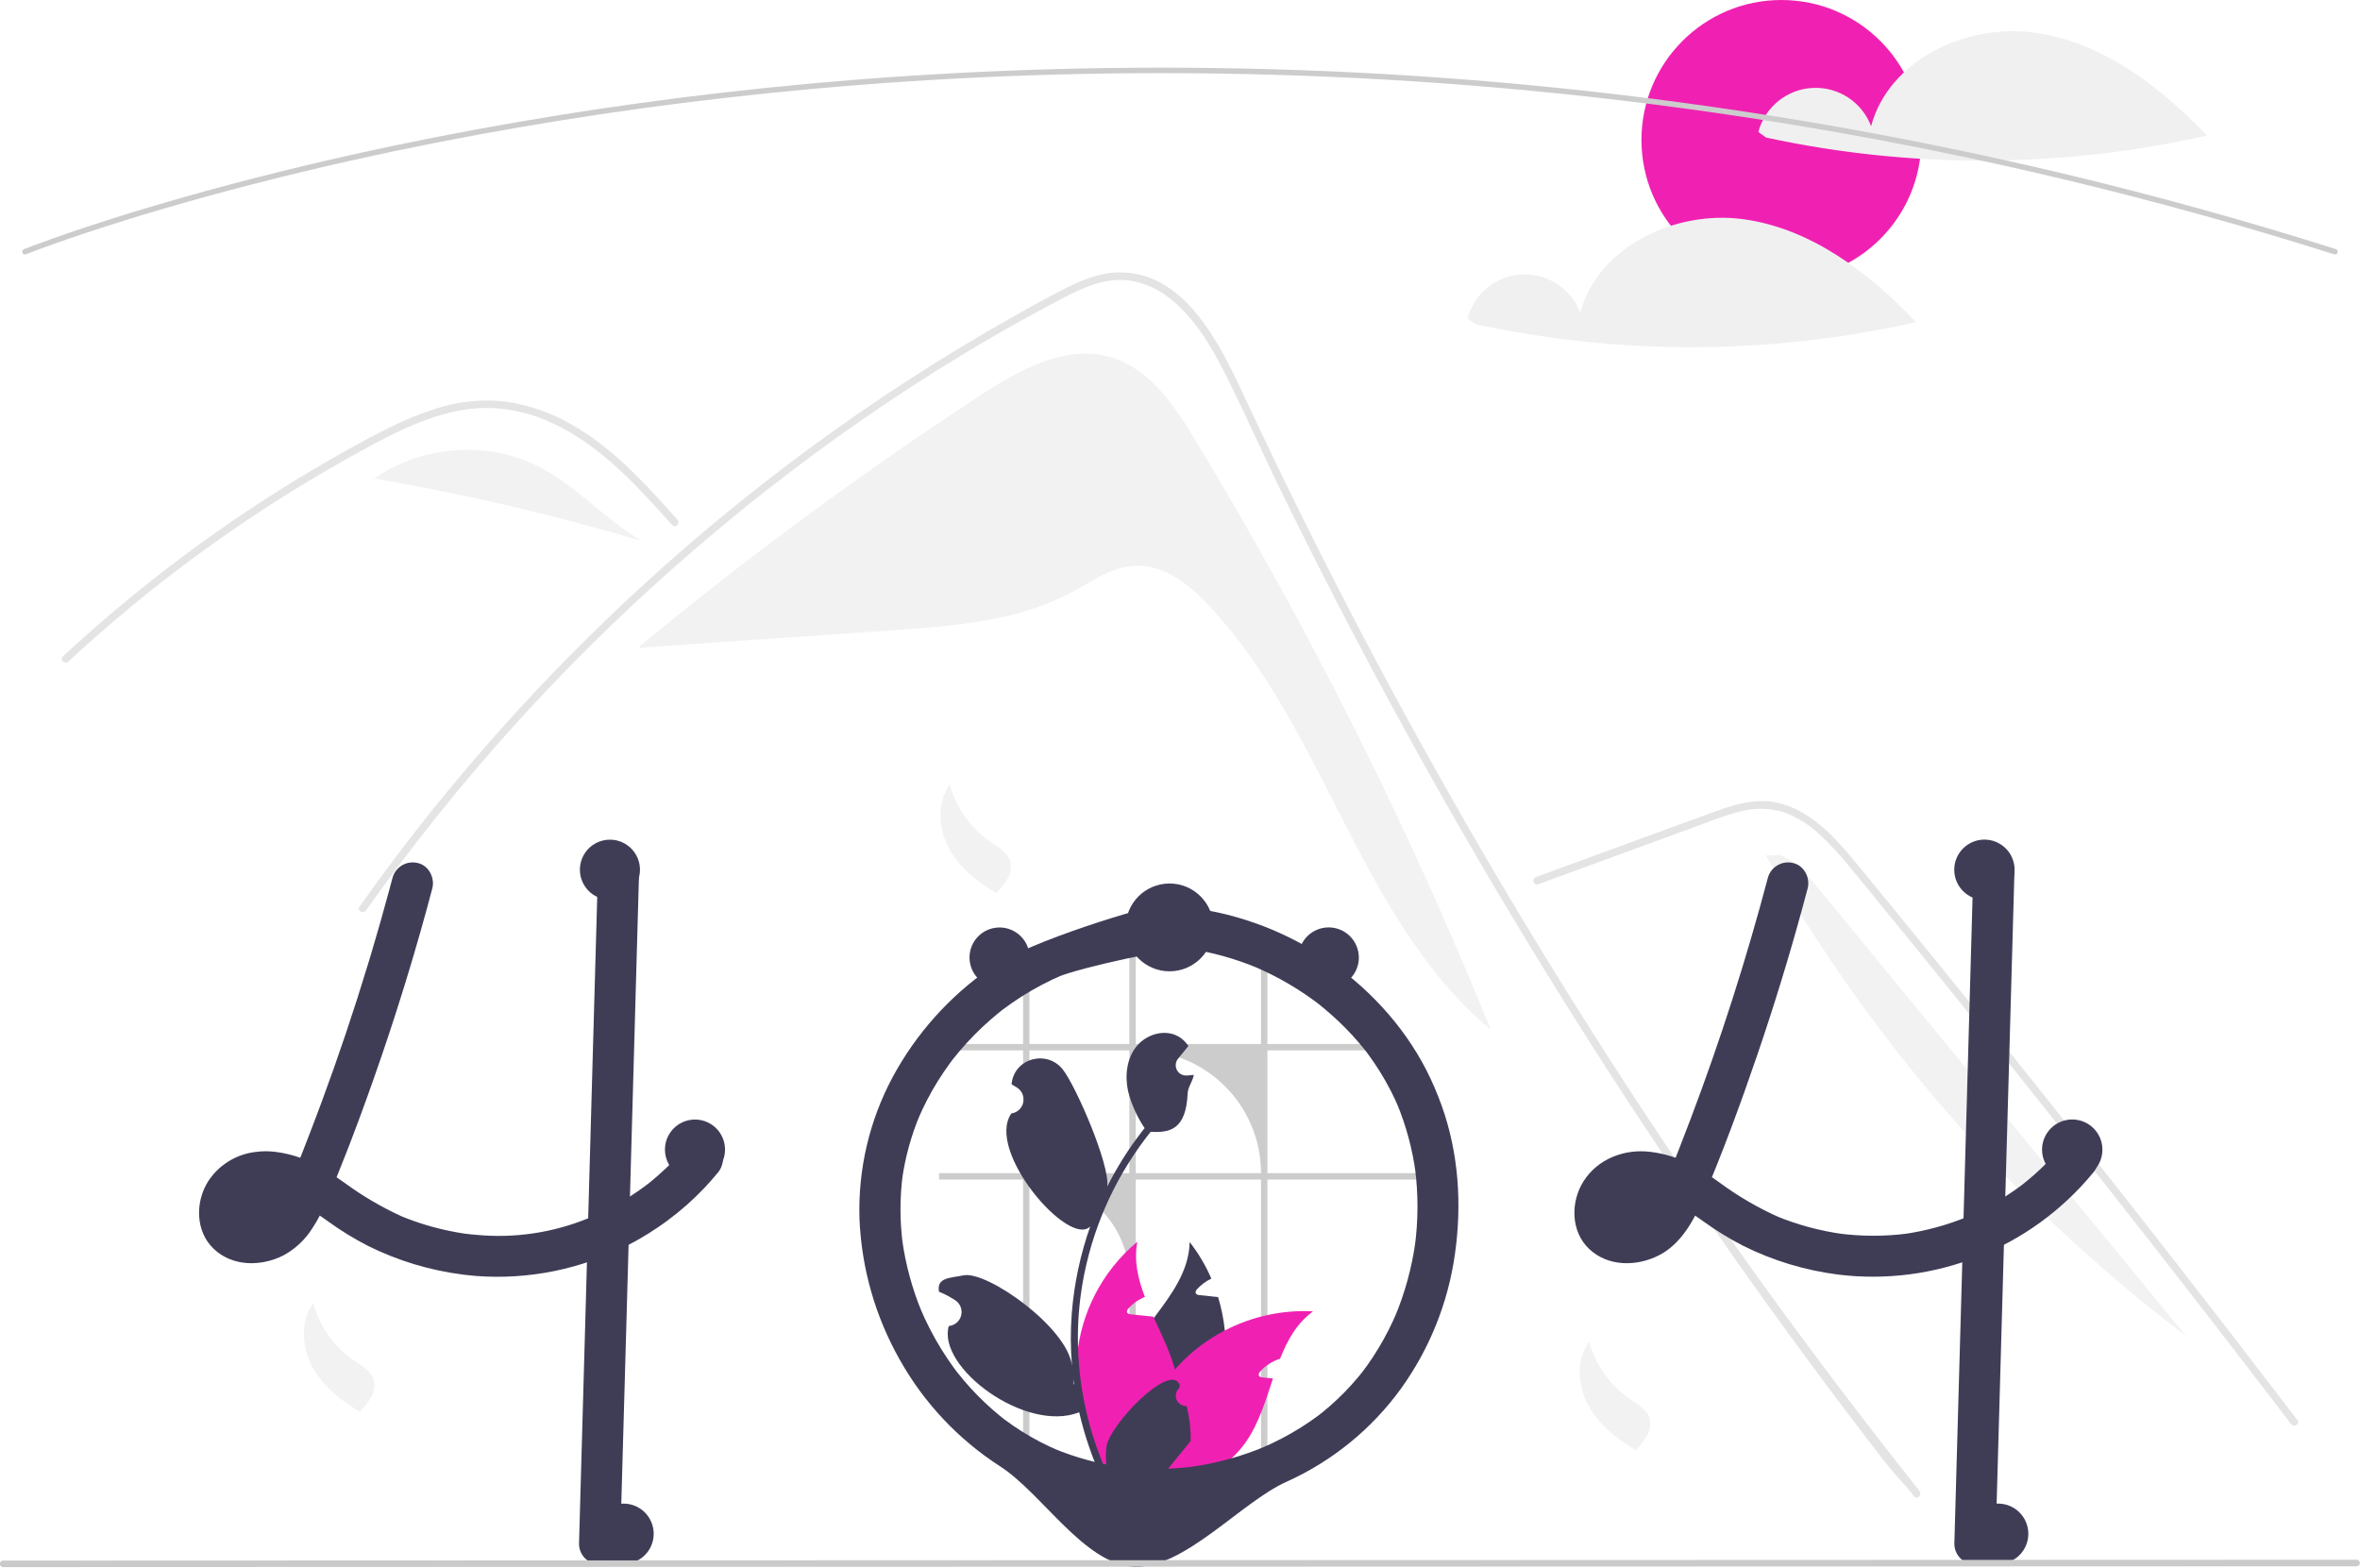
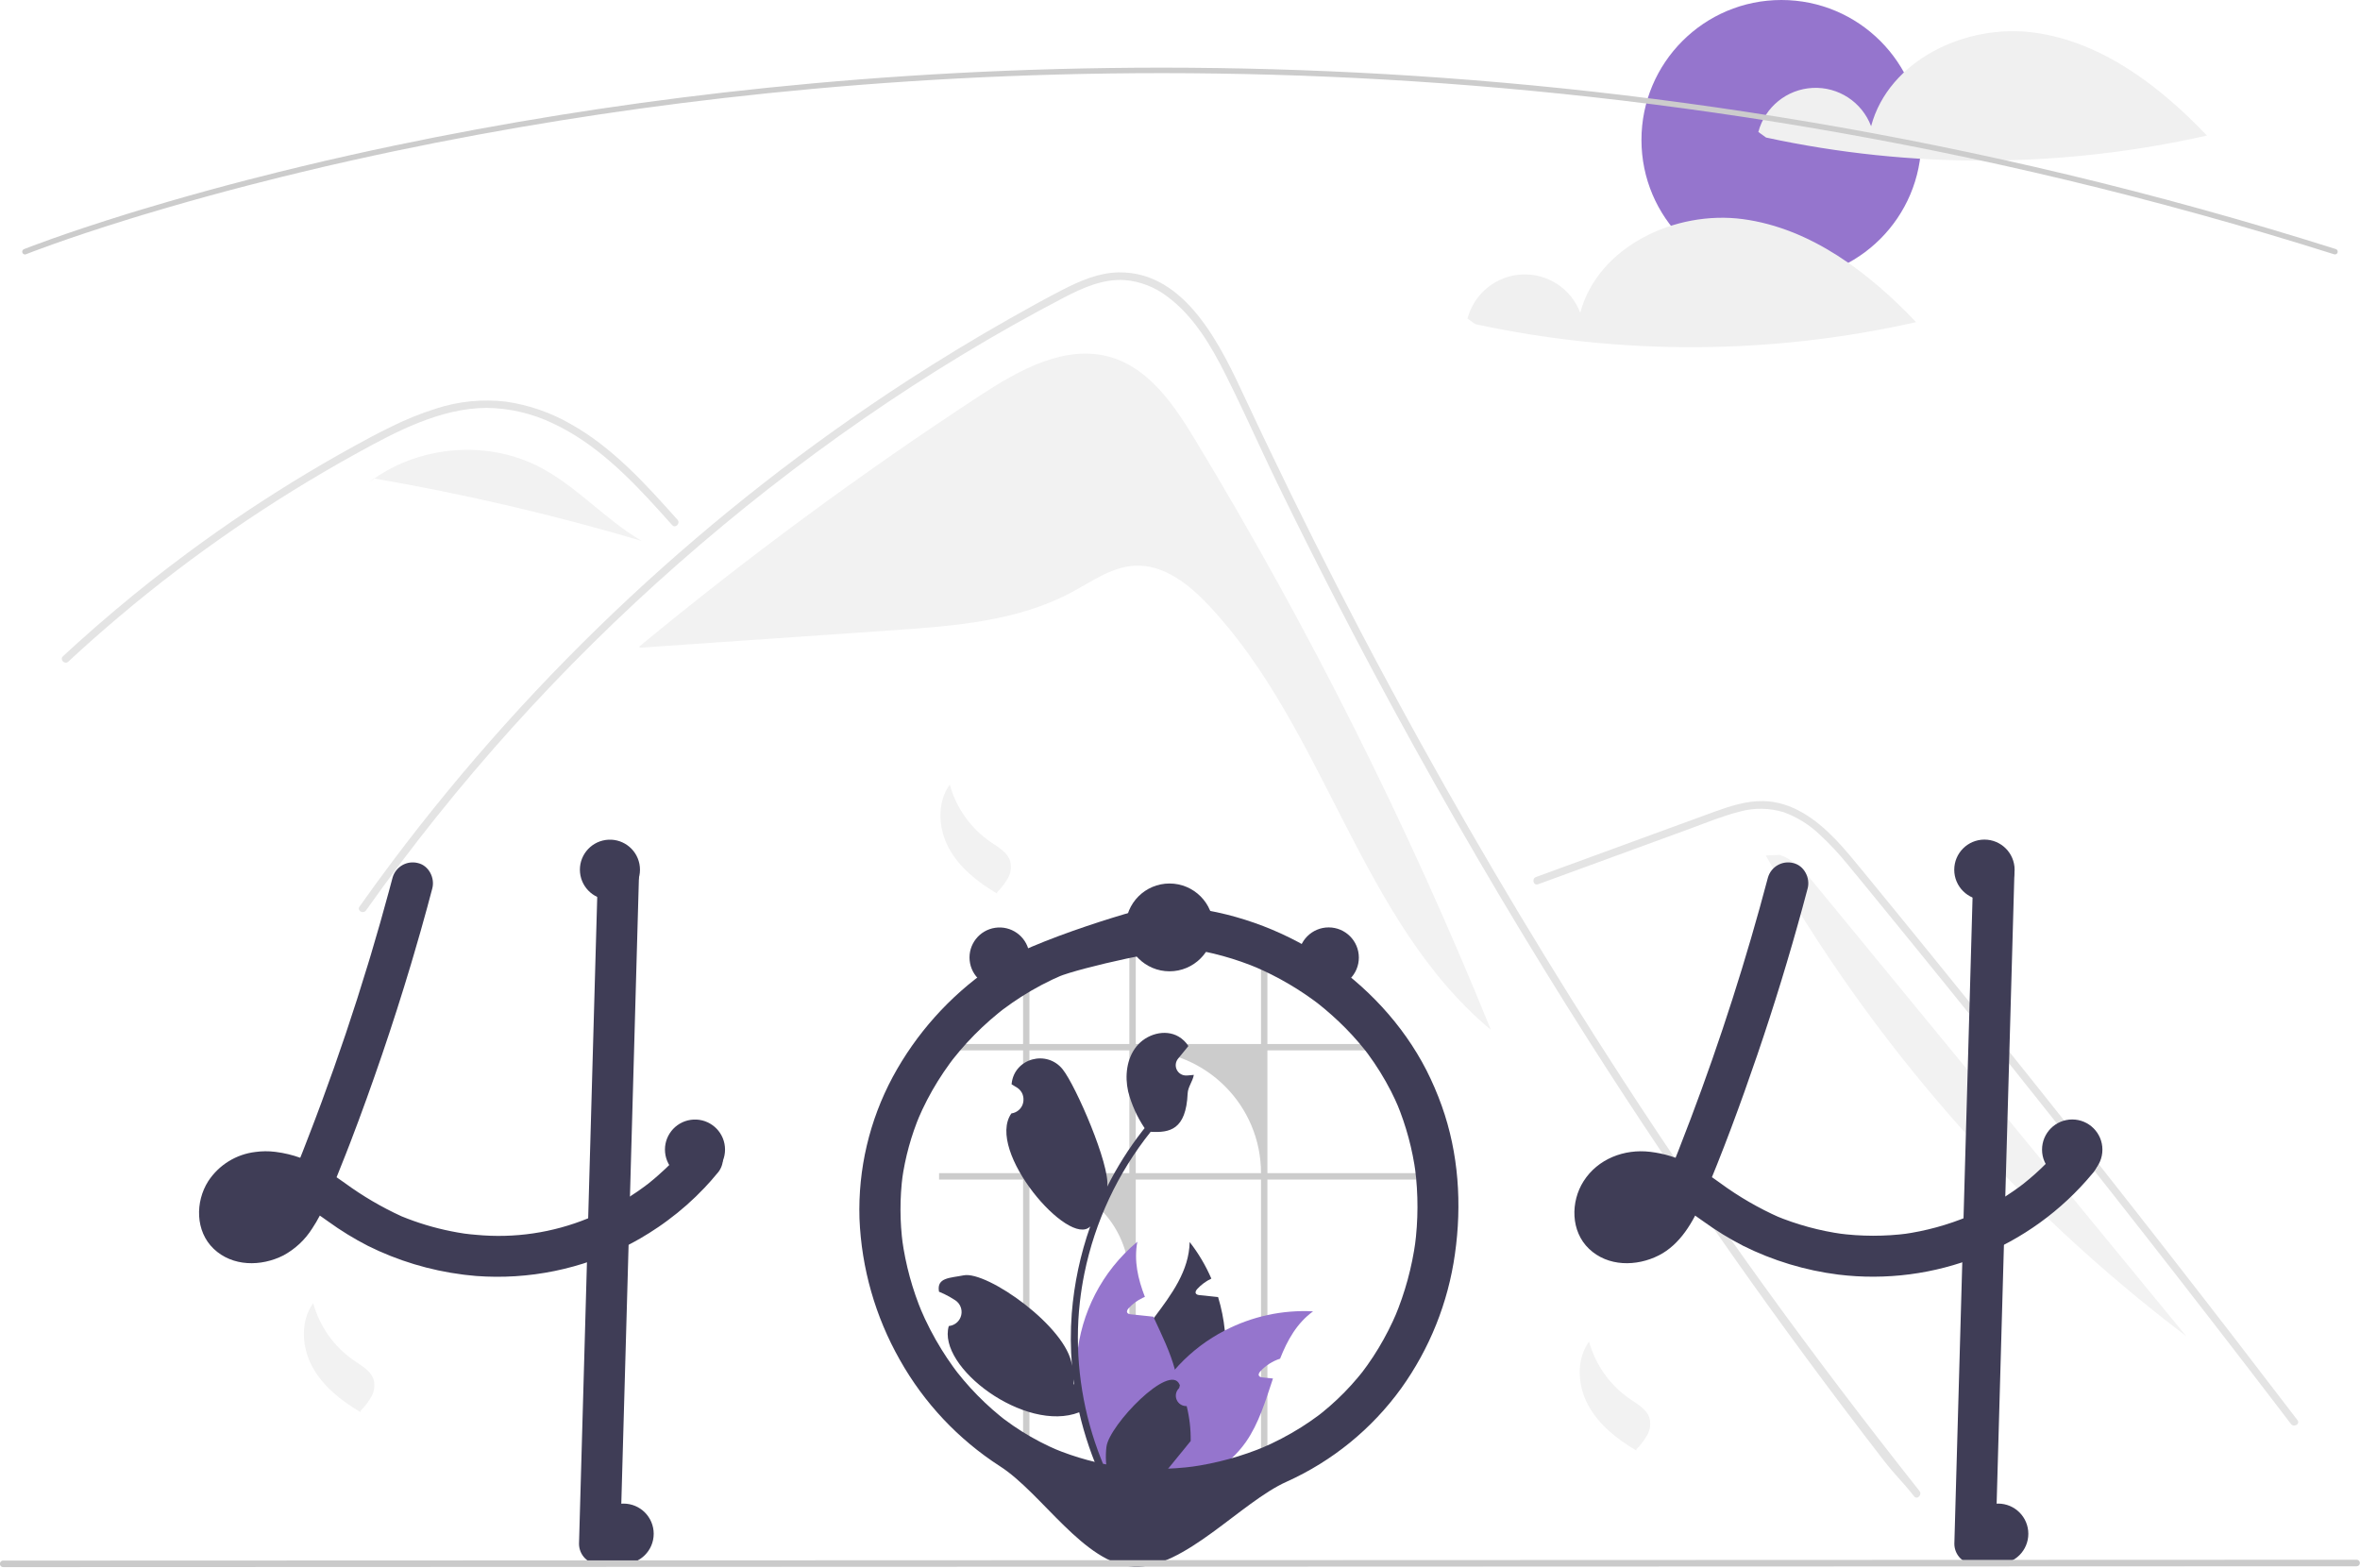
<svg xmlns="http://www.w3.org/2000/svg" data-name="Layer 1" width="860.131" height="571.148" viewBox="0 0 860.131 571.148">
  <path d="M605.67,324.953c-7.669-12.684-16.757-26.228-30.99-30.37-16.482-4.796-33.413,4.732-47.775,14.135a1392.157,1392.157,0,0,0-123.893,91.283l.043.492q46.226-3.188,92.451-6.376c22.265-1.535,45.296-3.283,64.972-13.816,7.467-3.997,14.745-9.336,23.206-9.708,10.512-.462,19.677,6.879,26.88,14.549,42.607,45.371,54.937,114.754,102.738,154.616A1516.995,1516.995,0,0,0,605.67,324.953Z" transform="translate(-169.9343 -164.426)" fill="#f2f2f2" />
  <path d="M867.571,709.781c-4.712-5.95-6.637-7.343-11.285-13.348q-56.764-73.416-106.708-151.792-33.924-53.23-64.483-108.504-14.549-26.278-28.3-52.969-10.67-20.695-20.865-41.638c-1.944-3.988-3.832-7.994-5.711-12.009-4.428-9.442-8.773-18.93-13.439-28.244-5.317-10.616-11.789-21.745-21.553-28.877a29.405,29.405,0,0,0-15.319-5.895c-7.948-.513-15.282,2.769-22.176,6.353-50.439,26.301-97.659,59.276-140.37,96.798A730.778,730.778,0,0,0,303.322,496.247c-1.008,1.439-3.392.064-2.374-1.384q6.009-8.498,12.257-16.813A734.817,734.817,0,0,1,500.805,303.064q18.248-11.826,37.183-22.542c6.362-3.603,12.752-7.16,19.251-10.497,6.371-3.273,13.137-6.215,20.416-6.325,24.77-.385,37.595,27.667,46.405,46.542q4.153,8.911,8.406,17.766,16.075,33.621,33.387,66.628,10.685,20.379,21.837,40.52,34.707,62.718,73.779,122.897c34.506,53.143,68.737,100.089,108.046,149.785C870.596,709.213,868.662,711.175,867.571,709.781Z" transform="translate(-169.9343 -164.426)" fill="#e4e4e4" />
  <path d="M414.916,355.804c-1.439-1.604-2.869-3.209-4.318-4.813-11.422-12.633-23.679-25.118-39.364-32.361a57.11,57.11,0,0,0-23.927-5.546c-8.562.028-16.932,2.273-24.843,5.418-3.74,1.494-7.398,3.19-11.001,4.996-4.116,2.072-8.159,4.281-12.183,6.509q-11.331,6.27-22.368,13.091-21.961,13.572-42.546,29.216-10.671,8.113-20.902,16.758-9.516,8.031-18.646,16.492c-1.302,1.201-3.245-.743-1.944-1.943,1.604-1.494,3.227-2.979,4.85-4.446q6.875-6.215,13.971-12.193,12.939-10.918,26.549-20.993,21.163-15.676,43.783-29.225,11.304-6.765,22.918-12.963c2.338-1.247,4.703-2.466,7.096-3.621a113.116,113.116,0,0,1,16.868-6.866,60.006,60.006,0,0,1,25.476-2.503,66.327,66.327,0,0,1,23.505,8.131c15.401,8.608,27.346,21.919,38.97,34.909C418.033,355.171,416.099,357.124,414.916,355.804Z" transform="translate(-169.9343 -164.426)" fill="#e4e4e4" />
  <path d="M730.477,486.711l36.905-13.498,18.323-6.702c5.968-2.183,11.921-4.667,18.09-6.23a28.539,28.539,0,0,1,16.374.209,37.738,37.738,0,0,1,12.771,7.917,103.64,103.64,0,0,1,10.475,11.186c3.989,4.794,7.92,9.639,11.868,14.467q24.441,29.891,48.563,60.041,24.121,30.15,47.92,60.556,23.857,30.48,47.385,61.216,2.882,3.765,5.76,7.534c1.06,1.388,3.449.02,2.375-1.388Q983.582,650.974,959.549,620.184q-24.092-30.864-48.516-61.466-24.424-30.601-49.179-60.937-6.167-7.558-12.354-15.099c-3.48-4.241-6.92-8.527-10.736-12.474-7.005-7.245-15.758-13.648-26.234-13.822-6.16-.102-12.121,1.852-17.844,3.923-6.17,2.232-12.325,4.506-18.486,6.759l-37.163,13.592-9.291,3.398c-1.649.603-.937,3.262.731,2.652Z" transform="translate(-169.9343 -164.426)" fill="#e4e4e4" />
  <path d="M366.377,334.526c-18.754-9.639-42.771-7.751-60.005,4.291a855.847,855.847,0,0,1,97.371,22.726C390.46,353.759,380.07,341.563,366.377,334.526Z" transform="translate(-169.9343 -164.426)" fill="#f2f2f2" />
  <path d="M306.188,338.784l-3.61,2.935c1.221-1.027,2.491-1.99,3.795-2.901C306.311,338.807,306.249,338.795,306.188,338.784Z" transform="translate(-169.9343 -164.426)" fill="#f2f2f2" />
  <path d="M831.549,486.846c-3.633-4.422-7.56-9.052-12.994-10.848l-5.073.2A575.436,575.436,0,0,0,966.749,651.418Q899.149,569.132,831.549,486.846Z" transform="translate(-169.9343 -164.426)" fill="#f2f2f2" />
  <path d="M516.084,450.367A37.481,37.481,0,0,0,531.015,471.325c2.82,1.92,6.157,3.762,7.122,7.035a8.379,8.379,0,0,1-.874,6.15,24.884,24.884,0,0,1-3.861,5.041l-.137.512c-6.998-4.147-13.656-9.393-17.522-16.551s-4.406-16.539.341-23.145" transform="translate(-169.9343 -164.426)" fill="#f2f2f2" />
  <path d="M749.084,653.367A37.481,37.481,0,0,0,764.015,674.325c2.82,1.92,6.157,3.762,7.122,7.035a8.379,8.379,0,0,1-.874,6.15,24.884,24.884,0,0,1-3.861,5.041l-.137.512c-6.998-4.147-13.656-9.393-17.522-16.551s-4.406-16.539.341-23.145" transform="translate(-169.9343 -164.426)" fill="#f2f2f2" />
  <path d="M284.084,639.367A37.481,37.481,0,0,0,299.015,660.325c2.82,1.92,6.157,3.762,7.122,7.035a8.379,8.379,0,0,1-.874,6.15,24.884,24.884,0,0,1-3.861,5.041l-.137.512c-6.998-4.147-13.656-9.393-17.522-16.551s-4.406-16.539.341-23.145" transform="translate(-169.9343 -164.426)" fill="#f2f2f2" />
-   <circle cx="649.249" cy="51" r="51" fill="#f021b2" />
+   <circle cx="649.249" cy="51" r="51" fill="#9575cd" />
  <path d="M911.219,176.296c-24.717-3.341-52.935,10.019-59.341,34.124a21.597,21.597,0,0,0-41.094,2.109l2.83,2.027a372.275,372.275,0,0,0,160.659-.726C957.079,195.76,935.935,179.637,911.219,176.296Z" transform="translate(-169.9343 -164.426)" fill="#f0f0f0" />
  <path d="M805.219,244.296c-24.717-3.341-52.935,10.019-59.341,34.124a21.597,21.597,0,0,0-41.094,2.109l2.83,2.027a372.275,372.275,0,0,0,160.659-.726C851.079,263.76,829.935,247.637,805.219,244.296Z" transform="translate(-169.9343 -164.426)" fill="#f0f0f0" />
  <path d="M1020.946,257.154a.982.982,0,0,1-.302-.047C756.237,173.489,523.199,184.424,374.264,208.321c-20.269,3.251-40.591,7.006-60.404,11.161-5.058,1.06-10.306,2.195-15.597,3.378-6.319,1.407-12.554,2.856-18.532,4.306q-3.873.917-7.595,1.849c-3.758.928-7.572,1.895-11.66,2.957-4.568,1.178-9.209,2.413-13.797,3.672a.442.442,0,0,1-.051.015l0.0.001c-5.183,1.415-10.338,2.871-15.323,4.325-2.698.779-5.304,1.548-7.799,2.307-.279.077-.526.151-.776.228l-.536.163c-.311.095-.617.188-.924.275l-.02.006 0.0.001-.812.252c-.968.293-1.912.579-2.841.864-24.545,7.566-38.038,12.949-38.171,13.002a1,1,0,1,1-.744-1.856c.134-.053,13.693-5.463,38.328-13.058.932-.286,1.879-.572,2.85-.866l.754-.234c.026-.01.052-.018.078-.025.305-.087.61-.18.919-.273l.537-.163c.268-.081.531-.161.801-.235,2.479-.754,5.093-1.524,7.798-2.307,4.987-1.455,10.147-2.911,15.334-4.328.016-.006.033-.01.049-.015v-.001c4.604-1.263,9.263-2.503,13.845-3.685,4.094-1.063,7.915-2.032,11.68-2.962q3.738-.93,7.609-1.853c5.985-1.451,12.233-2.902,18.563-4.312,5.299-1.184,10.556-2.322,15.622-3.383,19.843-4.162,40.198-7.923,60.497-11.179C523.096,182.415,756.467,171.463,1021.246,255.201a1.0 1,0,0,1-.301,1.953Z" transform="translate(-169.9343 -164.426)" fill="#ccc" />
  <path d="M432.923,584.266a6.729,6.729,0,0,0-1.7-2.67,6.43,6.43,0,0,0-.92-.71c-2.61-1.74-6.51-2.13-8.99,0a5.81,5.81,0,0,0-.69.71q-1.11,1.365-2.28,2.67c-1.28,1.46-2.59,2.87-3.96,4.24-.39.38-.78.77-1.18,1.15-.23.23-.46.45-.69.67-.88.84-1.78,1.65-2.69,2.45-.48.43-.96.85-1.45,1.26-.73.61-1.46,1.22-2.2,1.81-.07.05-.14.1-.21.16-.02.01-.03.03-.05.04-.01,0-.02,0-.03.02a.179.179,0,0,0-.07.05c-.22.15-.37.25-.48.34.04-.02.08-.05.12-.07-.18.14-.37.28-.55.42-1.75,1.29-3.54,2.53-5.37,3.69a99.21,99.21,0,0,1-14.22,7.55c-.33.13-.67.27-1.01.4a85.97,85.97,0,0,1-40.85,6.02q-2.13-.165-4.26-.45c-1.64-.24-3.27-.53-4.89-.86a97.932,97.932,0,0,1-18.02-5.44,118.652,118.652,0,0,1-20.66-12.12c-1-.71-2.01-1.42-3.02-2.11,1.15-2.82,2.28-5.64,3.38-8.48.55-1.37,1.08-2.74,1.6-4.12,4.09-10.63,7.93-21.36,11.61-32.13q5.58-16.365,10.53-32.92.51-1.68.99-3.36,2.595-8.745,4.98-17.53c.15-.57.31-1.13.45-1.7q.69-2.52,1.35-5.04c1-3.79-1.26-8.32-5.24-9.23a7.634,7.634,0,0,0-9.22,5.24c-.43,1.62-.86,3.23-1.3,4.85q-3.165,11.745-6.66,23.41-.51,1.68-1.02,3.36-7.71,25.41-16.93,50.31-1.11,3.015-2.25,6.01c-.37.98-.74,1.96-1.12,2.94-.73,1.93-1.48,3.86-2.23,5.79-.43,1.13-.87,2.26-1.31,3.38-.29.71-.57,1.42-.85,2.12a41.809,41.809,0,0,0-8.81-2.12l-.48-.06a27.397,27.397,0,0,0-7.01.06,23.914,23.914,0,0,0-17.24,10.66c-4.77,7.51-4.71,18.25,1.98,24.63,6.89,6.57,17.32,6.52,25.43,2.41a28.351,28.351,0,0,0,10.52-9.86,50.569,50.569,0,0,0,2.74-4.65c.21.14.42.28.63.43.8.56,1.6,1.13,2.39,1.69a111.738,111.738,0,0,0,14.51,8.91,108.359,108.359,0,0,0,34.62,10.47c.27.03.53.07.8.1,1.33.17,2.67.3,4.01.41a103.782,103.782,0,0,0,55.58-11.36q2.175-1.125,4.31-2.36,3.315-1.92,6.48-4.08c1.15-.78,2.27-1.57,3.38-2.4a101.042,101.042,0,0,0,13.51-11.95q2.355-2.475,4.51-5.11a8.061,8.061,0,0,0,2.2-5.3A7.564,7.564,0,0,0,432.923,584.266Zm-165.59,23.82c.21-.15.42-.31.62-.47C267.893,607.766,267.603,607.936,267.333,608.086Zm3.21-3.23c-.23.26-.44.52-.67.78a23.366,23.366,0,0,1-2.25,2.2c-.11.1-.23.2-.35.29a.01.01,0,0,0-.01.01,3.804,3.804,0,0,0-.42.22q-.645.39-1.32.72a17.005,17.005,0,0,1-2.71.75,16.799,16.799,0,0,1-2.13.02h-.02a14.823,14.823,0,0,1-1.45-.4c-.24-.12-.47-.26-.7-.4-.09-.08-.17-.16-.22-.21a2.44,2.44,0,0,1-.27-.29.01.01,0,0,0-.01-.01c-.11-.2-.23-.4-.34-.6a.031.031,0,0,1-.01-.02c-.08-.25-.15-.51-.21-.77a12.511,12.511,0,0,1,.01-1.37,13.467,13.467,0,0,1,.54-1.88,11.068,11.068,0,0,1,.69-1.26c.02-.04.12-.2.23-.38.01-.01.01-.01.01-.02.15-.17.3-.35.46-.51.27-.3.56-.56.85-.83a18.022,18.022,0,0,1,1.75-1.01,19.481,19.481,0,0,1,2.93-.79,24.989,24.989,0,0,1,4.41.04,30.301,30.301,0,0,1,4.1,1.01,36.945,36.945,0,0,1-2.77,4.54C270.623,604.746,270.583,604.806,270.543,604.856Zm-11.12-3.29a2.18,2.18,0,0,1-.31.39A1.409,1.409,0,0,1,259.423,601.566Z" transform="translate(-169.9343 -164.426)" fill="#3f3d56" />
  <path d="M402.863,482.136q-.135,4.71-.27,9.42-.285,10.455-.59,20.92-.315,11.775-.66,23.54-.165,6.075-.34,12.15-.465,16.365-.92,32.72c-.03,1.13-.07,2.25-.1,3.38q-.225,8.115-.45,16.23-.255,8.805-.5,17.61-.18,6.6-.37,13.21-1.35,47.895-2.7,95.79a7.648,7.648,0,0,1-7.5,7.5,7.561,7.561,0,0,1-7.5-7.5q.75-26.94,1.52-53.88.675-24.36,1.37-48.72.225-8.025.45-16.06.345-12.09.68-24.18c.03-1.13.07-2.25.1-3.38.02-.99.05-1.97.08-2.96q.66-23.475,1.32-46.96.27-9.24.52-18.49.3-10.545.6-21.08c.09-3.09.17-6.17.26-9.26a7.648,7.648,0,0,1,7.5-7.5A7.561,7.561,0,0,1,402.863,482.136Z" transform="translate(-169.9343 -164.426)" fill="#3f3d56" />
  <path d="M814.291,484.217a893.238,893.238,0,0,1-28.161,87.941c-3.007,7.946-6.083,15.877-9.371,23.712l.756-1.792a54.583,54.583,0,0,1-5.59,10.612q-.229.321-.467.636,1.166-1.49.443-.589c-.254.301-.505.602-.768.895a23.664,23.664,0,0,1-2.249,2.203q-.301.258-.612.504l.938-.729c-.109.257-.873.597-1.111.743a18.254,18.254,0,0,1-2.405,1.219l1.792-.756a19.086,19.086,0,0,1-4.231,1.161l1.994-.268a17.021,17.021,0,0,1-4.298.046l1.994.268a14.002,14.002,0,0,1-3.405-.917l1.792.756a12.012,12.012,0,0,1-1.679-.896c-.271-.177-1.105-.809-.015.025,1.133.866.146.074-.088-.156-.194-.192-.37-.4-.56-.595-.882-.905.996,1.557.397.499a18.182,18.182,0,0,1-.878-1.637l.756,1.792a11.925,11.925,0,0,1-.728-2.651l.268,1.994a13.651,13.651,0,0,1-.003-3.405l-.268,1.994a15.964,15.964,0,0,1,.995-3.68l-.756,1.792a16.729,16.729,0,0,1,1.178-2.298,6.729,6.729,0,0,1,.729-1.071c.049.016-1.269,1.513-.569.757.183-.198.354-.406.539-.602.296-.314.614-.601.926-.898,1.045-.994-1.462.966-.257.179a19.049,19.049,0,0,1,2.749-1.499l-1.792.756a20.311,20.311,0,0,1,4.995-1.34l-1.994.268a25.628,25.628,0,0,1,6.461.076l-1.994-.268a33.211,33.211,0,0,1,7.892,2.22l-1.792-.756c5.39,2.314,10.163,5.749,14.928,9.118a111.95,111.95,0,0,0,14.506,8.906,108.388,108.388,0,0,0,34.622,10.474,103.933,103.933,0,0,0,92.586-36.752,8.078,8.078,0,0,0,2.197-5.303,7.632,7.632,0,0,0-2.197-5.303c-2.752-2.526-7.949-3.239-10.607,0a95.636,95.636,0,0,1-8.107,8.727q-2.017,1.914-4.142,3.71-1.214,1.026-2.461,2.011c-.393.311-1.619,1.138.263-.197-.431.306-.845.64-1.271.955a99.269,99.269,0,0,1-20.332,11.565l1.792-.756a96.836,96.836,0,0,1-24.171,6.622l1.994-.268a97.643,97.643,0,0,1-25.754-.038l1.994.268a99.8,99.8,0,0,1-24.857-6.77l1.792.756a116.025,116.025,0,0,1-21.736-12.591,86.877,86.877,0,0,0-11.113-6.994,42.824,42.824,0,0,0-14.438-4.389c-9.439-1.111-19.057,2.566-24.246,10.72-4.776,7.505-4.714,18.244,1.974,24.625,6.888,6.572,17.318,6.517,25.436,2.406,7.817-3.959,12.513-12.185,15.815-19.942,7.431-17.455,14.01-35.314,20.14-53.263q9.097-26.637,16.499-53.813.917-3.366,1.807-6.739c1.001-3.789-1.261-8.32-5.238-9.226a7.633,7.633,0,0,0-9.226,5.238Z" transform="translate(-169.9343 -164.426)" fill="#3f3d56" />
  <path d="M889.124,482.136l-2.7,95.793-2.685,95.294-1.518,53.884a7.565,7.565,0,0,0,7.5,7.5,7.649,7.649,0,0,0,7.5-7.5l2.7-95.793,2.685-95.294,1.518-53.884a7.565,7.565,0,0,0-7.5-7.5,7.649,7.649,0,0,0-7.5,7.5Z" transform="translate(-169.9343 -164.426)" fill="#3f3d56" />
  <path d="M629.526,700.361h2.329V594.319h54.329v-2.323H631.855V547.252H673.81q-.923-1.173-1.899-2.317H631.855V515.382c-.77-.328-1.547-.645-2.329-.944V544.935h-45.652V507.07c-.782.036-1.553.09-2.329.155v37.71h-36.42V516.684c-.782.346-1.553.711-2.317,1.093V544.935h-30.616v2.317h30.616v44.744h-30.616v2.323h30.616V700.361h2.317V594.319a36.413,36.413,0,0,1,36.42,36.42v69.622h2.329V594.319h45.652Zm-84.401-108.365V547.252h36.42v44.744Zm38.749,0V547.252h.914a44.741,44.741,0,0,1,44.738,44.744Z" transform="translate(-169.9343 -164.426)" opacity="0.2" />
  <path d="M615.303,668.566a63.059,63.059,0,0,1-20.05,33.7c-.74.64-1.48,1.26-2.25,1.87q-2.805.255-5.57.52c-1.53.14-3.04.29-4.54.43l-.27.03-.19-1.64-.76-6.64a37.623,37.623,0,0,1-3.3-32.44c2.64-7.12,7.42-13.41,12.12-19.65,6.49-8.62,12.8-17.14,13.03-27.65a60.544,60.544,0,0,1,7.9,13.33,16.432,16.432,0,0,0-5.12,3.77c-.41.45-.82,1.08-.54,1.62.24.46.84.57,1.36.63,1.25.13,2.51.26,3.76.39,1,.11,2,.21,3,.32a63.99,63.99,0,0,1,2.45,12.18A61.189,61.189,0,0,1,615.303,668.566Z" transform="translate(-169.9343 -164.426)" fill="#3f3d56" />
-   <path d="M648.503,642.356c-5.9,4.29-9.35,10.46-12.03,17.26a16.628,16.628,0,0,0-7.17,4.58c-.41.45-.82,1.08-.54,1.62.24.46.84.57,1.36.63,1.25.13,2.51.26,3.76.39-2.68,8.04-5.14,16.36-9.88,23.15a36.989,36.989,0,0,1-12.03,10.91,38.492,38.492,0,0,1-4.02,1.99q-7.62.585-14.95,1.25-2.805.255-5.57.52c-1.53.14-3.04.29-4.54.43q-.015-.825,0-1.65a63.304,63.304,0,0,1,15.25-39.86c.45-.52.91-1.03,1.38-1.54a61.792,61.792,0,0,1,16.81-12.7A62.654,62.654,0,0,1,648.503,642.356Z" transform="translate(-169.9343 -164.426)" fill="#f021b2" />
-   <path d="M589.163,699.526l-1.15,3.4-.58,1.73c-1.53.14-3.04.29-4.54.43l-.27.03c-1.66.17-3.31.34-4.96.51-.43-.5-.86-1.01-1.28-1.53a62.03,62.03,0,0,1,8.07-87.11c-1.32,6.91.22,13.53,2.75,20.1-.27.11-.53.22-.78.34a16.432,16.432,0,0,0-5.12,3.77c-.41.45-.82,1.08-.54,1.62.24.46.84.57,1.36.63,1.25.13,2.51.26,3.76.39,1,.11,2,.21,3,.32q.705.075,1.41.15c.07.15.13.29.2.44,2.85,6.18,5.92,12.39,7.65,18.83a43.666,43.666,0,0,1,1.02,4.91A37.604,37.604,0,0,1,589.163,699.526Z" transform="translate(-169.9343 -164.426)" fill="#f021b2" />
+   <path d="M648.503,642.356c-5.9,4.29-9.35,10.46-12.03,17.26a16.628,16.628,0,0,0-7.17,4.58c-.41.45-.82,1.08-.54,1.62.24.46.84.57,1.36.63,1.25.13,2.51.26,3.76.39-2.68,8.04-5.14,16.36-9.88,23.15a36.989,36.989,0,0,1-12.03,10.91,38.492,38.492,0,0,1-4.02,1.99q-7.62.585-14.95,1.25-2.805.255-5.57.52c-1.53.14-3.04.29-4.54.43q-.015-.825,0-1.65a63.304,63.304,0,0,1,15.25-39.86c.45-.52.91-1.03,1.38-1.54a61.792,61.792,0,0,1,16.81-12.7A62.654,62.654,0,0,1,648.503,642.356Z" transform="translate(-169.9343 -164.426)" fill="#9575cd" />
+   <path d="M589.163,699.526l-1.15,3.4-.58,1.73c-1.53.14-3.04.29-4.54.43l-.27.03c-1.66.17-3.31.34-4.96.51-.43-.5-.86-1.01-1.28-1.53a62.03,62.03,0,0,1,8.07-87.11c-1.32,6.91.22,13.53,2.75,20.1-.27.11-.53.22-.78.34a16.432,16.432,0,0,0-5.12,3.77c-.41.45-.82,1.08-.54,1.62.24.46.84.57,1.36.63,1.25.13,2.51.26,3.76.39,1,.11,2,.21,3,.32q.705.075,1.41.15c.07.15.13.29.2.44,2.85,6.18,5.92,12.39,7.65,18.83a43.666,43.666,0,0,1,1.02,4.91A37.604,37.604,0,0,1,589.163,699.526Z" transform="translate(-169.9343 -164.426)" fill="#9575cd" />
  <path d="M689.821,554.487c-8.609-16.792-21.946-30.921-37.632-41.304a114.237,114.237,0,0,0-52.563-18.38q-3.69-.335-7.399-.393c-2.921-.044-46.866,12.632-61.587,22.982a114.295,114.295,0,0,0-35.333,39.527,102.5,102.5,0,0,0-12.126,51.633,113.564,113.564,0,0,0,14.703,51.476,110.475,110.475,0,0,0,36.444,38.746C549.667,708.561,565.074,734.51,583.183,735.426c18.246.923,39.054-23.555,55.695-30.987a104.425,104.425,0,0,0,41.726-34.005,110.25,110.25,0,0,0,19.599-48.948c2.574-18.083,1.374-36.733-4.801-54.016a111.86,111.86,0,0,0-5.58-12.983c-1.78-3.505-6.996-4.796-10.261-2.691a7.68,7.68,0,0,0-2.691,10.261q1.568,3.088,2.915,6.278l-.756-1.792a101.151,101.151,0,0,1,6.876,25.538l-.268-1.994a109.229,109.229,0,0,1-.066,28.683l.268-1.994a109.734,109.734,0,0,1-7.555,27.674l.756-1.792a104.212,104.212,0,0,1-6.672,13.098q-1.923,3.186-4.081,6.222c-.632.888-1.283,1.761-1.939,2.631-.856,1.136,1.167-1.483.282-.369-.151.19-.3.38-.452.569q-.681.852-1.382,1.688a93.613,93.613,0,0,1-10.176,10.384q-1.366,1.192-2.778,2.331c-.469.378-.932.773-1.421,1.125.019-.013,1.58-1.199.656-.511-.29.216-.579.436-.87.652q-2.91,2.156-5.974,4.092a103.485,103.485,0,0,1-14.756,7.713l1.792-.756a109.215,109.215,0,0,1-27.597,7.552l1.994-.268a108.154,108.154,0,0,1-28.589.051l1.994.268a99.835,99.835,0,0,1-25.095-6.784l1.792.756a93.643,93.643,0,0,1-13.416-6.991q-3.174-2-6.184-4.247c-.286-.214-.57-.43-.855-.645-.915-.691.658.51.67.518a19.169,19.169,0,0,1-1.535-1.225q-1.454-1.184-2.861-2.422a101.989,101.989,0,0,1-10.493-10.709q-1.213-1.434-2.374-2.911c-.335-.426-.947-1.29.404.529-.178-.239-.362-.474-.542-.712q-.647-.858-1.276-1.728-2.203-3.048-4.188-6.246a109.29,109.29,0,0,1-7.805-15.108l.756,1.792a106.588,106.588,0,0,1-7.34-26.837l.268,1.994a97.866,97.866,0,0,1-.048-25.636l-.268,1.994A94.673,94.673,0,0,1,505.276,570.55l-.756,1.792a101.557,101.557,0,0,1,7.195-13.856q2.066-3.323,4.378-6.485.525-.718,1.062-1.428c.324-.428,1.215-1.493-.305.388.149-.184.293-.374.439-.56q1.269-1.608,2.6-3.165A107.402,107.402,0,0,1,530.772,536.215q1.474-1.292,2.995-2.529.691-.562,1.391-1.113c.187-.147.376-.291.562-.439-1.997,1.59-.555.433-.102.093q3.134-2.348,6.435-4.461a103.644,103.644,0,0,1,15.387-8.108l-1.792.756c7.76-3.258,42.141-10.949,48.394-10.11l-1.994-.268A106.225,106.225,0,0,1,628.768,517.419l-1.792-.756a110.313,110.313,0,0,1,12.6,6.329q3.043,1.784,5.967,3.763,1.384.937,2.738,1.915.677.489,1.346.989c.248.185.494.373.741.558,1.039.779-1.431-1.128-.342-.267a110.843,110.843,0,0,1,10.368,9.253q2.401,2.445,4.637,5.045,1.147,1.334,2.246,2.708c.364.455,1.605,2.101.084.085.372.493.747.982,1.114,1.479a97.977,97.977,0,0,1,8.392,13.538c1.793,3.498,6.987,4.802,10.261,2.691A7.677,7.677,0,0,0,689.821,554.487Z" transform="translate(-169.9343 -164.426)" fill="#3f3d56" />
  <path d="M602.431,676.882a3.78,3.78,0,0,1-2.739-6.551c.095-.379.164-.651.259-1.03q-.051-.124-.103-.247c-3.48-8.298-25.685,14.833-26.645,22.632a30.029,30.029,0,0,0,.527,10.328A120.392,120.392,0,0,1,562.778,652.01a116.202,116.202,0,0,1,.721-12.963q.597-5.293,1.657-10.511a121.787,121.787,0,0,1,24.151-51.616c6.874.384,12.898-.663,13.48-13.985.103-2.37,1.861-4.422,2.248-6.756-.656.086-1.323.14-1.979.183-.204.011-.42.021-.624.032l-.077.003a3.745,3.745,0,0,1-3.076-6.101q.425-.523.851-1.046c.43-.538.871-1.065,1.302-1.603a1.865,1.865,0,0,0,.14-.161c.495-.613.99-1.216,1.485-1.829a10.829,10.829,0,0,0-3.55-3.432c-4.959-2.905-11.801-.893-15.384,3.593-3.593,4.486-4.271,10.779-3.023,16.384a43.398,43.398,0,0,0,6.003,13.383c-.269.344-.549.678-.818,1.022a122.574,122.574,0,0,0-12.794,20.268c1.016-7.939-11.412-36.608-16.218-42.681-5.773-7.294-17.611-4.111-18.628,5.136q-.015.134-.029.268,1.071.604,2.096,1.282a5.127,5.127,0,0,1-2.067,9.33l-.105.016c-9.556,13.644,21.077,49.155,28.745,41.181a125.11,125.11,0,0,0-6.734,31.693,118.664,118.664,0,0,0,.086,19.16l-.032-.226C558.902,648.154,529.674,627.514,521.139,629.233c-4.917.99-9.76.765-9.013,5.725q.018.119.036.237a34.442,34.442,0,0,1,3.862,1.861q1.071.604,2.096,1.282a5.127,5.127,0,0,1-2.067,9.33l-.105.016c-.075.011-.14.022-.215.032-4.35,14.966,27.907,39.12,47.518,31.435h.011a125.075,125.075,0,0,0,8.402,24.528H601.679c.108-.334.204-.678.301-1.011a34.102,34.102,0,0,1-8.305-.495c2.227-2.733,4.454-5.487,6.681-8.219a1.861,1.861,0,0,0,.14-.161c1.13-1.398,2.27-2.786,3.399-4.185l.001-.002a49.952,49.952,0,0,0-1.464-12.725Zm-34.371-67.613.016-.021-.016.043Zm-6.648,59.932-.258-.581c.011-.42.011-.839,0-1.269,0-.118-.021-.237-.021-.355.097.742.183,1.485.29,2.227Z" transform="translate(-169.9343 -164.426)" fill="#3f3d56" />
  <circle cx="95.249" cy="439" r="11" fill="#3f3d56" />
  <circle cx="227.249" cy="559" r="11" fill="#3f3d56" />
  <circle cx="728.249" cy="559" r="11" fill="#3f3d56" />
  <circle cx="755.249" cy="419" r="11" fill="#3f3d56" />
  <circle cx="723.249" cy="317" r="11" fill="#3f3d56" />
  <path d="M434.183,583.426a10.949,10.949,0,1,1-.21-2.16A10.992,10.992,0,0,1,434.183,583.426Z" transform="translate(-169.9343 -164.426)" fill="#3f3d56" />
  <circle cx="484.249" cy="349" r="11" fill="#3f3d56" />
  <path d="M545.183,513.426a10.949,10.949,0,1,1-.21-2.16A10.992,10.992,0,0,1,545.183,513.426Z" transform="translate(-169.9343 -164.426)" fill="#3f3d56" />
  <path d="M403.183,481.426a10.949,10.949,0,1,1-.21-2.16A10.992,10.992,0,0,1,403.183,481.426Z" transform="translate(-169.9343 -164.426)" fill="#3f3d56" />
  <circle cx="599.249" cy="443" r="11" fill="#3f3d56" />
  <circle cx="426.249" cy="338" r="16" fill="#3f3d56" />
  <path d="M1028.875,735.267l-857.75.307a1.191,1.191,0,1,1,0-2.381l857.75-.307a1.191,1.191,0,0,1,0,2.381Z" transform="translate(-169.9343 -164.426)" fill="#cacaca" />
</svg>
